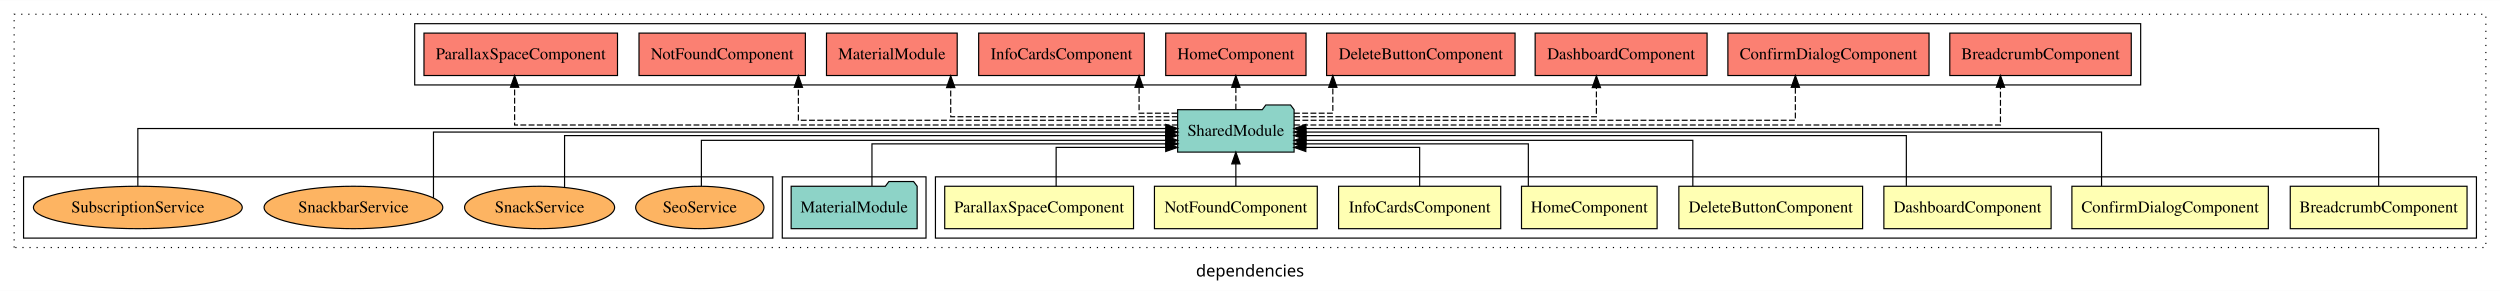
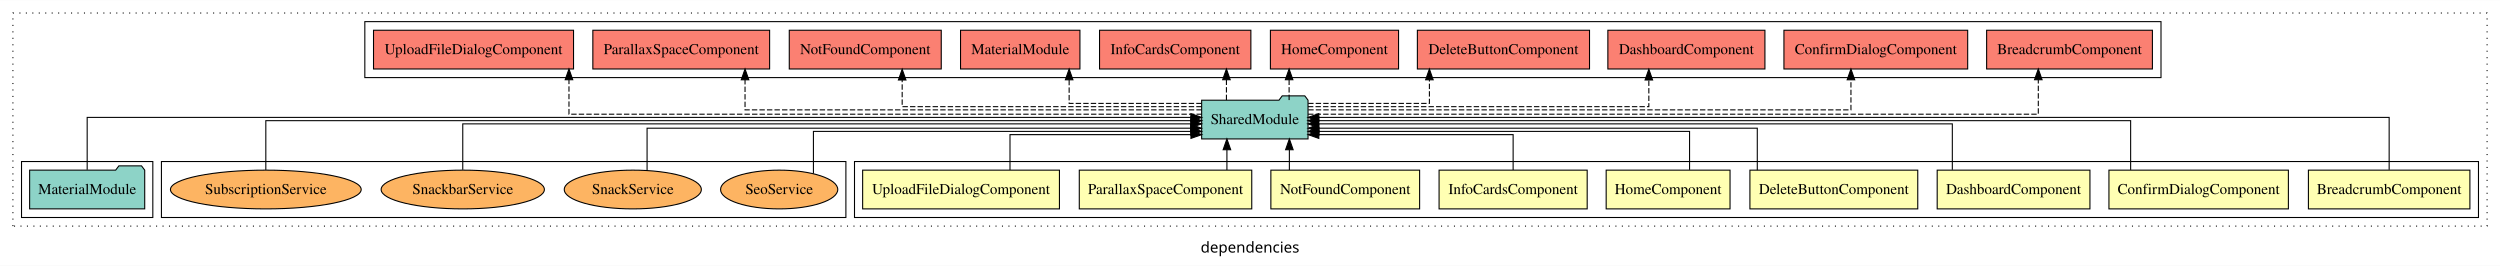
- <svg xmlns="http://www.w3.org/2000/svg" width="2122pt" height="247pt" viewBox="0.00 0.00 2122.00 246.80">
+ <svg xmlns="http://www.w3.org/2000/svg" width="2323pt" height="247pt" viewBox="0.00 0.00 2323.00 246.80">
  <g id="graph0" class="graph" transform="scale(1 1) rotate(0) translate(4 242.8)">
-     <polygon fill="white" stroke="transparent" points="-4,4 -4,-242.8 2118,-242.8 2118,4 -4,4" />
-     <text text-anchor="middle" x="1057" y="-8.2" font-family="sans-serif" font-size="14.00">dependencies</text>
+     <polygon fill="white" stroke="transparent" points="-4,4 -4,-242.8 2319,-242.8 2319,4 -4,4" />
+     <text text-anchor="middle" x="1157.5" y="-8.2" font-family="sans-serif" font-size="14.00">dependencies</text>
    <g id="clust1" class="cluster">
-       <polygon fill="none" stroke="black" stroke-dasharray="1,5" points="8,-32.8 8,-230.8 2106,-230.8 2106,-32.8 8,-32.8" />
+       <polygon fill="none" stroke="black" stroke-dasharray="1,5" points="8,-32.8 8,-230.8 2307,-230.8 2307,-32.8 8,-32.8" />
+     </g>
+     <g id="clust2" class="cluster">
+       <polygon fill="none" stroke="black" points="790,-40.8 790,-92.8 2299,-92.8 2299,-40.8 790,-40.8" />
+     </g>
+     <g id="clust15" class="cluster">
+       <polygon fill="none" stroke="black" points="146,-40.8 146,-92.8 782,-92.8 782,-40.8 146,-40.8" />
    </g>
    <g id="clust12" class="cluster">
-       <polygon fill="none" stroke="black" points="348,-170.8 348,-222.8 1813,-222.8 1813,-170.8 348,-170.8" />
-     </g>
-     <g id="clust2" class="cluster">
-       <polygon fill="none" stroke="black" points="790,-40.8 790,-92.8 2098,-92.8 2098,-40.8 790,-40.8" />
-     </g>
-     <g id="clust11" class="cluster">
-       <polygon fill="none" stroke="black" points="660,-40.8 660,-92.8 782,-92.8 782,-40.8 660,-40.8" />
-     </g>
-     <g id="clust14" class="cluster">
-       <polygon fill="none" stroke="black" points="16,-40.8 16,-92.8 652,-92.8 652,-40.8 16,-40.8" />
+       <polygon fill="none" stroke="black" points="16,-40.8 16,-92.8 138,-92.8 138,-40.8 16,-40.8" />
+     </g>
+     <g id="clust13" class="cluster">
+       <polygon fill="none" stroke="black" points="335,-170.8 335,-222.8 2004,-222.8 2004,-170.8 335,-170.8" />
    </g>
    <g id="node1" class="node">
-       <polygon fill="#ffffb3" stroke="black" points="2090.03,-84.8 1939.97,-84.8 1939.97,-48.8 2090.03,-48.8 2090.03,-84.8" />
-       <text text-anchor="middle" x="2015" y="-62.6" font-family="Times,serif" font-size="14.00">BreadcrumbComponent</text>
+       <polygon fill="#ffffb3" stroke="black" points="2291.03,-84.8 2140.97,-84.8 2140.97,-48.8 2291.03,-48.8 2291.03,-84.8" />
+       <text text-anchor="middle" x="2216" y="-62.6" font-family="Times,serif" font-size="14.00">BreadcrumbComponent</text>
+     </g>
+     <g id="node10" class="node">
+       <polygon fill="#8dd3c7" stroke="black" points="1211.42,-149.8 1208.42,-153.8 1187.42,-153.8 1184.42,-149.8 1112.58,-149.8 1112.58,-113.8 1211.42,-113.8 1211.42,-149.8" />
+       <text text-anchor="middle" x="1162" y="-127.6" font-family="Times,serif" font-size="14.00">SharedModule</text>
+     </g>
+     <g id="edge1" class="edge">
+       <path fill="none" stroke="black" d="M2216,-85.11C2216,-104.95 2216,-133.8 2216,-133.8 2216,-133.8 1221.42,-133.8 1221.42,-133.8" />
+       <polygon fill="black" stroke="black" points="1221.42,-130.3 1211.42,-133.8 1221.42,-137.3 1221.42,-130.3" />
+     </g>
+     <g id="node2" class="node">
+       <polygon fill="#ffffb3" stroke="black" points="2122.37,-84.8 1955.63,-84.8 1955.63,-48.8 2122.37,-48.8 2122.37,-84.8" />
+       <text text-anchor="middle" x="2039" y="-62.6" font-family="Times,serif" font-size="14.00">ConfirmDialogComponent</text>
+     </g>
+     <g id="edge2" class="edge">
+       <path fill="none" stroke="black" d="M1975.79,-84.97C1975.79,-103.89 1975.79,-130.8 1975.79,-130.8 1975.79,-130.8 1221.38,-130.8 1221.38,-130.8" />
+       <polygon fill="black" stroke="black" points="1221.38,-127.3 1211.38,-130.8 1221.38,-134.3 1221.38,-127.3" />
+     </g>
+     <g id="node3" class="node">
+       <polygon fill="#ffffb3" stroke="black" points="1937.97,-84.8 1796.03,-84.8 1796.03,-48.8 1937.97,-48.8 1937.97,-84.8" />
+       <text text-anchor="middle" x="1867" y="-62.6" font-family="Times,serif" font-size="14.00">DashboardComponent</text>
+     </g>
+     <g id="edge3" class="edge">
+       <path fill="none" stroke="black" d="M1810.1,-85.1C1810.1,-103.07 1810.1,-127.8 1810.1,-127.8 1810.1,-127.8 1221.24,-127.8 1221.24,-127.8" />
+       <polygon fill="black" stroke="black" points="1221.24,-124.3 1211.24,-127.8 1221.24,-131.3 1221.24,-124.3" />
+     </g>
+     <g id="node4" class="node">
+       <polygon fill="#ffffb3" stroke="black" points="1777.98,-84.8 1622.02,-84.8 1622.02,-48.8 1777.98,-48.8 1777.98,-84.8" />
+       <text text-anchor="middle" x="1700" y="-62.6" font-family="Times,serif" font-size="14.00">DeleteButtonComponent</text>
+     </g>
+     <g id="edge4" class="edge">
+       <path fill="none" stroke="black" d="M1628.87,-84.84C1628.87,-101.53 1628.87,-123.8 1628.87,-123.8 1628.87,-123.8 1221.52,-123.8 1221.52,-123.8" />
+       <polygon fill="black" stroke="black" points="1221.52,-120.3 1211.52,-123.8 1221.52,-127.3 1221.52,-120.3" />
+     </g>
+     <g id="node5" class="node">
+       <polygon fill="#ffffb3" stroke="black" points="1603.55,-84.8 1488.45,-84.8 1488.45,-48.8 1603.55,-48.8 1603.55,-84.8" />
+       <text text-anchor="middle" x="1546" y="-62.6" font-family="Times,serif" font-size="14.00">HomeComponent</text>
+     </g>
+     <g id="edge5" class="edge">
+       <path fill="none" stroke="black" d="M1565.94,-85.08C1565.94,-100.75 1565.94,-120.8 1565.94,-120.8 1565.94,-120.8 1221.53,-120.8 1221.53,-120.8" />
+       <polygon fill="black" stroke="black" points="1221.53,-117.3 1211.53,-120.8 1221.53,-124.3 1221.53,-117.3" />
+     </g>
+     <g id="node6" class="node">
+       <polygon fill="#ffffb3" stroke="black" points="1470.81,-84.8 1333.19,-84.8 1333.19,-48.8 1470.81,-48.8 1470.81,-84.8" />
+       <text text-anchor="middle" x="1402" y="-62.6" font-family="Times,serif" font-size="14.00">InfoCardsComponent</text>
+     </g>
+     <g id="edge6" class="edge">
+       <path fill="none" stroke="black" d="M1402,-84.92C1402,-99.58 1402,-117.8 1402,-117.8 1402,-117.8 1221.44,-117.8 1221.44,-117.8" />
+       <polygon fill="black" stroke="black" points="1221.44,-114.3 1211.44,-117.8 1221.44,-121.3 1221.44,-114.3" />
+     </g>
+     <g id="node7" class="node">
+       <polygon fill="#ffffb3" stroke="black" points="1315.11,-84.8 1176.89,-84.8 1176.89,-48.8 1315.11,-48.8 1315.11,-84.8" />
+       <text text-anchor="middle" x="1246" y="-62.6" font-family="Times,serif" font-size="14.00">NotFoundComponent</text>
+     </g>
+     <g id="edge7" class="edge">
+       <path fill="none" stroke="black" d="M1194.08,-84.91C1194.08,-84.91 1194.08,-103.79 1194.08,-103.79" />
+       <polygon fill="black" stroke="black" points="1190.58,-103.79 1194.08,-113.79 1197.58,-103.79 1190.58,-103.79" />
+     </g>
+     <g id="node8" class="node">
+       <polygon fill="#ffffb3" stroke="black" points="1159.13,-84.8 998.87,-84.8 998.87,-48.8 1159.13,-48.8 1159.13,-84.8" />
+       <text text-anchor="middle" x="1079" y="-62.6" font-family="Times,serif" font-size="14.00">ParallaxSpaceComponent</text>
+     </g>
+     <g id="edge8" class="edge">
+       <path fill="none" stroke="black" d="M1136.05,-84.91C1136.05,-84.91 1136.05,-103.79 1136.05,-103.79" />
+       <polygon fill="black" stroke="black" points="1132.55,-103.79 1136.05,-113.79 1139.55,-103.79 1132.55,-103.79" />
    </g>
    <g id="node9" class="node">
-       <polygon fill="#8dd3c7" stroke="black" points="1094.42,-149.8 1091.42,-153.8 1070.42,-153.8 1067.42,-149.8 995.58,-149.8 995.58,-113.8 1094.42,-113.8 1094.42,-149.8" />
-       <text text-anchor="middle" x="1045" y="-127.6" font-family="Times,serif" font-size="14.00">SharedModule</text>
-     </g>
-     <g id="edge1" class="edge">
-       <path fill="none" stroke="black" d="M2015,-85.11C2015,-104.95 2015,-133.8 2015,-133.8 2015,-133.8 1104.44,-133.8 1104.44,-133.8" />
-       <polygon fill="black" stroke="black" points="1104.44,-130.3 1094.44,-133.8 1104.44,-137.3 1104.44,-130.3" />
-     </g>
-     <g id="node2" class="node">
-       <polygon fill="#ffffb3" stroke="black" points="1921.37,-84.8 1754.63,-84.8 1754.63,-48.8 1921.37,-48.8 1921.37,-84.8" />
-       <text text-anchor="middle" x="1838" y="-62.6" font-family="Times,serif" font-size="14.00">ConfirmDialogComponent</text>
-     </g>
-     <g id="edge2" class="edge">
-       <path fill="none" stroke="black" d="M1779.79,-84.97C1779.79,-103.89 1779.79,-130.8 1779.79,-130.8 1779.79,-130.8 1104.35,-130.8 1104.35,-130.8" />
-       <polygon fill="black" stroke="black" points="1104.35,-127.3 1094.35,-130.8 1104.35,-134.3 1104.35,-127.3" />
-     </g>
-     <g id="node3" class="node">
-       <polygon fill="#ffffb3" stroke="black" points="1736.97,-84.8 1595.03,-84.8 1595.03,-48.8 1736.97,-48.8 1736.97,-84.8" />
-       <text text-anchor="middle" x="1666" y="-62.6" font-family="Times,serif" font-size="14.00">DashboardComponent</text>
-     </g>
-     <g id="edge3" class="edge">
-       <path fill="none" stroke="black" d="M1614.1,-85.1C1614.1,-103.07 1614.1,-127.8 1614.1,-127.8 1614.1,-127.8 1104.51,-127.8 1104.51,-127.8" />
-       <polygon fill="black" stroke="black" points="1104.51,-124.3 1094.51,-127.8 1104.51,-131.3 1104.51,-124.3" />
-     </g>
-     <g id="node4" class="node">
-       <polygon fill="#ffffb3" stroke="black" points="1576.98,-84.8 1421.02,-84.8 1421.02,-48.8 1576.98,-48.8 1576.98,-84.8" />
-       <text text-anchor="middle" x="1499" y="-62.6" font-family="Times,serif" font-size="14.00">DeleteButtonComponent</text>
-     </g>
-     <g id="edge4" class="edge">
-       <path fill="none" stroke="black" d="M1432.87,-84.84C1432.87,-101.53 1432.87,-123.8 1432.87,-123.8 1432.87,-123.8 1104.52,-123.8 1104.52,-123.8" />
-       <polygon fill="black" stroke="black" points="1104.52,-120.3 1094.52,-123.8 1104.52,-127.3 1104.52,-120.3" />
-     </g>
-     <g id="node5" class="node">
-       <polygon fill="#ffffb3" stroke="black" points="1402.55,-84.8 1287.45,-84.8 1287.45,-48.8 1402.55,-48.8 1402.55,-84.8" />
-       <text text-anchor="middle" x="1345" y="-62.6" font-family="Times,serif" font-size="14.00">HomeComponent</text>
-     </g>
-     <g id="edge5" class="edge">
-       <path fill="none" stroke="black" d="M1293.25,-85.08C1293.25,-100.75 1293.25,-120.8 1293.25,-120.8 1293.25,-120.8 1104.34,-120.8 1104.34,-120.8" />
-       <polygon fill="black" stroke="black" points="1104.34,-117.3 1094.34,-120.8 1104.34,-124.3 1104.34,-117.3" />
-     </g>
-     <g id="node6" class="node">
-       <polygon fill="#ffffb3" stroke="black" points="1269.81,-84.8 1132.19,-84.8 1132.19,-48.8 1269.81,-48.8 1269.81,-84.8" />
-       <text text-anchor="middle" x="1201" y="-62.6" font-family="Times,serif" font-size="14.00">InfoCardsComponent</text>
-     </g>
-     <g id="edge6" class="edge">
-       <path fill="none" stroke="black" d="M1201,-84.92C1201,-99.58 1201,-117.8 1201,-117.8 1201,-117.8 1104.36,-117.8 1104.36,-117.8" />
-       <polygon fill="black" stroke="black" points="1104.36,-114.3 1094.36,-117.8 1104.36,-121.3 1104.36,-114.3" />
-     </g>
-     <g id="node7" class="node">
-       <polygon fill="#ffffb3" stroke="black" points="1114.11,-84.8 975.89,-84.8 975.89,-48.8 1114.11,-48.8 1114.11,-84.8" />
-       <text text-anchor="middle" x="1045" y="-62.6" font-family="Times,serif" font-size="14.00">NotFoundComponent</text>
-     </g>
-     <g id="edge7" class="edge">
-       <path fill="none" stroke="black" d="M1045,-84.91C1045,-84.91 1045,-103.79 1045,-103.79" />
-       <polygon fill="black" stroke="black" points="1041.5,-103.79 1045,-113.79 1048.5,-103.79 1041.5,-103.79" />
-     </g>
-     <g id="node8" class="node">
-       <polygon fill="#ffffb3" stroke="black" points="958.13,-84.8 797.87,-84.8 797.87,-48.8 958.13,-48.8 958.13,-84.8" />
-       <text text-anchor="middle" x="878" y="-62.6" font-family="Times,serif" font-size="14.00">ParallaxSpaceComponent</text>
-     </g>
-     <g id="edge8" class="edge">
-       <path fill="none" stroke="black" d="M892.45,-84.92C892.45,-99.58 892.45,-117.8 892.45,-117.8 892.45,-117.8 985.47,-117.8 985.47,-117.8" />
-       <polygon fill="black" stroke="black" points="985.47,-121.3 995.47,-117.8 985.47,-114.3 985.47,-121.3" />
+       <polygon fill="#ffffb3" stroke="black" points="980.43,-84.8 797.57,-84.8 797.57,-48.8 980.43,-48.8 980.43,-84.8" />
+       <text text-anchor="middle" x="889" y="-62.6" font-family="Times,serif" font-size="14.00">UploadFileDialogComponent</text>
+     </g>
+     <g id="edge9" class="edge">
+       <path fill="none" stroke="black" d="M934.49,-84.92C934.49,-99.58 934.49,-117.8 934.49,-117.8 934.49,-117.8 1102.63,-117.8 1102.63,-117.8" />
+       <polygon fill="black" stroke="black" points="1102.63,-121.3 1112.63,-117.8 1102.63,-114.3 1102.63,-121.3" />
+     </g>
+     <g id="node12" class="node">
+       <polygon fill="#fb8072" stroke="black" points="1996.02,-214.8 1841.98,-214.8 1841.98,-178.8 1996.02,-178.8 1996.02,-214.8" />
+       <text text-anchor="middle" x="1919" y="-192.6" font-family="Times,serif" font-size="14.00">BreadcrumbComponent </text>
+     </g>
+     <g id="edge11" class="edge">
+       <path fill="none" stroke="black" stroke-dasharray="5,2" d="M1211.47,-136.8C1375.32,-136.8 1889.99,-136.8 1889.99,-136.8 1889.99,-136.8 1889.99,-168.8 1889.99,-168.8" />
+       <polygon fill="black" stroke="black" points="1886.49,-168.8 1889.99,-178.8 1893.49,-168.8 1886.49,-168.8" />
+     </g>
+     <g id="node13" class="node">
+       <polygon fill="#fb8072" stroke="black" points="1824.37,-214.8 1653.63,-214.8 1653.63,-178.8 1824.37,-178.8 1824.37,-214.8" />
+       <text text-anchor="middle" x="1739" y="-192.6" font-family="Times,serif" font-size="14.00">ConfirmDialogComponent </text>
+     </g>
+     <g id="edge12" class="edge">
+       <path fill="none" stroke="black" stroke-dasharray="5,2" d="M1211.64,-140.8C1347.6,-140.8 1715.9,-140.8 1715.9,-140.8 1715.9,-140.8 1715.9,-168.77 1715.9,-168.77" />
+       <polygon fill="black" stroke="black" points="1712.4,-168.77 1715.9,-178.77 1719.4,-168.77 1712.4,-168.77" />
+     </g>
+     <g id="node14" class="node">
+       <polygon fill="#fb8072" stroke="black" points="1635.97,-214.8 1490.03,-214.8 1490.03,-178.8 1635.97,-178.8 1635.97,-214.8" />
+       <text text-anchor="middle" x="1563" y="-192.6" font-family="Times,serif" font-size="14.00">DashboardComponent </text>
+     </g>
+     <g id="edge13" class="edge">
+       <path fill="none" stroke="black" stroke-dasharray="5,2" d="M1211.37,-143.8C1311.3,-143.8 1528.1,-143.8 1528.1,-143.8 1528.1,-143.8 1528.1,-168.56 1528.1,-168.56" />
+       <polygon fill="black" stroke="black" points="1524.6,-168.56 1528.1,-178.56 1531.6,-168.56 1524.6,-168.56" />
+     </g>
+     <g id="node15" class="node">
+       <polygon fill="#fb8072" stroke="black" points="1472.98,-214.8 1313.02,-214.8 1313.02,-178.8 1472.98,-178.8 1472.98,-214.8" />
+       <text text-anchor="middle" x="1393" y="-192.6" font-family="Times,serif" font-size="14.00">DeleteButtonComponent </text>
+     </g>
+     <g id="edge14" class="edge">
+       <path fill="none" stroke="black" stroke-dasharray="5,2" d="M1211.55,-146.8C1259.25,-146.8 1324.2,-146.8 1324.2,-146.8 1324.2,-146.8 1324.2,-168.75 1324.2,-168.75" />
+       <polygon fill="black" stroke="black" points="1320.7,-168.75 1324.2,-178.75 1327.7,-168.75 1320.7,-168.75" />
+     </g>
+     <g id="node16" class="node">
+       <polygon fill="#fb8072" stroke="black" points="1295.54,-214.8 1176.46,-214.8 1176.46,-178.8 1295.54,-178.8 1295.54,-214.8" />
+       <text text-anchor="middle" x="1236" y="-192.6" font-family="Times,serif" font-size="14.00">HomeComponent </text>
+     </g>
+     <g id="edge15" class="edge">
+       <path fill="none" stroke="black" stroke-dasharray="5,2" d="M1193.84,-149.91C1193.84,-149.91 1193.84,-168.79 1193.84,-168.79" />
+       <polygon fill="black" stroke="black" points="1190.34,-168.79 1193.84,-178.79 1197.34,-168.79 1190.34,-168.79" />
+     </g>
+     <g id="node17" class="node">
+       <polygon fill="#fb8072" stroke="black" points="1158.31,-214.8 1017.69,-214.8 1017.69,-178.8 1158.31,-178.8 1158.31,-214.8" />
+       <text text-anchor="middle" x="1088" y="-192.6" font-family="Times,serif" font-size="14.00">InfoCardsComponent </text>
+     </g>
+     <g id="edge16" class="edge">
+       <path fill="none" stroke="black" stroke-dasharray="5,2" d="M1135.6,-149.91C1135.6,-149.91 1135.6,-168.79 1135.6,-168.79" />
+       <polygon fill="black" stroke="black" points="1132.1,-168.79 1135.6,-178.79 1139.1,-168.79 1132.1,-168.79" />
+     </g>
+     <g id="node18" class="node">
+       <polygon fill="#fb8072" stroke="black" points="999.47,-214.8 888.53,-214.8 888.53,-178.8 999.47,-178.8 999.47,-214.8" />
+       <text text-anchor="middle" x="944" y="-192.6" font-family="Times,serif" font-size="14.00">MaterialModule </text>
+     </g>
+     <g id="edge17" class="edge">
+       <path fill="none" stroke="black" stroke-dasharray="5,2" d="M1112.55,-146.8C1061.57,-146.8 989.45,-146.8 989.45,-146.8 989.45,-146.8 989.45,-168.75 989.45,-168.75" />
+       <polygon fill="black" stroke="black" points="985.95,-168.75 989.45,-178.75 992.95,-168.75 985.95,-168.75" />
+     </g>
+     <g id="node19" class="node">
+       <polygon fill="#fb8072" stroke="black" points="870.61,-214.8 729.39,-214.8 729.39,-178.8 870.61,-178.8 870.61,-214.8" />
+       <text text-anchor="middle" x="800" y="-192.6" font-family="Times,serif" font-size="14.00">NotFoundComponent </text>
+     </g>
+     <g id="edge18" class="edge">
+       <path fill="none" stroke="black" stroke-dasharray="5,2" d="M1112.58,-143.8C1021.04,-143.8 834.3,-143.8 834.3,-143.8 834.3,-143.8 834.3,-168.56 834.3,-168.56" />
+       <polygon fill="black" stroke="black" points="830.8,-168.56 834.3,-178.56 837.8,-168.56 830.8,-168.56" />
+     </g>
+     <g id="node20" class="node">
+       <polygon fill="#fb8072" stroke="black" points="711.13,-214.8 546.87,-214.8 546.87,-178.8 711.13,-178.8 711.13,-214.8" />
+       <text text-anchor="middle" x="629" y="-192.6" font-family="Times,serif" font-size="14.00">ParallaxSpaceComponent </text>
+     </g>
+     <g id="edge19" class="edge">
+       <path fill="none" stroke="black" stroke-dasharray="5,2" d="M1112.65,-140.8C991.32,-140.8 688.29,-140.8 688.29,-140.8 688.29,-140.8 688.29,-168.77 688.29,-168.77" />
+       <polygon fill="black" stroke="black" points="684.79,-168.77 688.29,-178.77 691.79,-168.77 684.79,-168.77" />
+     </g>
+     <g id="node21" class="node">
+       <polygon fill="#fb8072" stroke="black" points="528.93,-214.8 343.07,-214.8 343.07,-178.8 528.93,-178.8 528.93,-214.8" />
+       <text text-anchor="middle" x="436" y="-192.6" font-family="Times,serif" font-size="14.00">UploadFileDialogComponent </text>
+     </g>
+     <g id="edge20" class="edge">
+       <path fill="none" stroke="black" stroke-dasharray="5,2" d="M1112.79,-136.8C963.3,-136.8 524.69,-136.8 524.69,-136.8 524.69,-136.8 524.69,-168.8 524.69,-168.8" />
+       <polygon fill="black" stroke="black" points="521.19,-168.8 524.69,-178.8 528.19,-168.8 521.19,-168.8" />
    </g>
    <g id="node11" class="node">
-       <polygon fill="#fb8072" stroke="black" points="1805.02,-214.8 1650.98,-214.8 1650.98,-178.8 1805.02,-178.8 1805.02,-214.8" />
-       <text text-anchor="middle" x="1728" y="-192.6" font-family="Times,serif" font-size="14.00">BreadcrumbComponent </text>
+       <polygon fill="#8dd3c7" stroke="black" points="130.47,-84.8 127.47,-88.8 106.47,-88.8 103.47,-84.8 23.53,-84.8 23.53,-48.8 130.47,-48.8 130.47,-84.8" />
+       <text text-anchor="middle" x="77" y="-62.6" font-family="Times,serif" font-size="14.00">MaterialModule</text>
    </g>
    <g id="edge10" class="edge">
-       <path fill="none" stroke="black" stroke-dasharray="5,2" d="M1094.31,-136.8C1245.76,-136.8 1693.99,-136.8 1693.99,-136.8 1693.99,-136.8 1693.99,-168.8 1693.99,-168.8" />
-       <polygon fill="black" stroke="black" points="1690.49,-168.8 1693.99,-178.8 1697.49,-168.8 1690.49,-168.8" />
-     </g>
-     <g id="node12" class="node">
-       <polygon fill="#fb8072" stroke="black" points="1633.37,-214.8 1462.63,-214.8 1462.63,-178.8 1633.37,-178.8 1633.37,-214.8" />
-       <text text-anchor="middle" x="1548" y="-192.6" font-family="Times,serif" font-size="14.00">ConfirmDialogComponent </text>
-     </g>
-     <g id="edge11" class="edge">
-       <path fill="none" stroke="black" stroke-dasharray="5,2" d="M1094.48,-140.8C1216.11,-140.8 1519.9,-140.8 1519.9,-140.8 1519.9,-140.8 1519.9,-168.77 1519.9,-168.77" />
-       <polygon fill="black" stroke="black" points="1516.4,-168.77 1519.9,-178.77 1523.4,-168.77 1516.4,-168.77" />
-     </g>
-     <g id="node13" class="node">
-       <polygon fill="#fb8072" stroke="black" points="1444.97,-214.8 1299.03,-214.8 1299.03,-178.8 1444.97,-178.8 1444.97,-214.8" />
-       <text text-anchor="middle" x="1372" y="-192.6" font-family="Times,serif" font-size="14.00">DashboardComponent </text>
-     </g>
-     <g id="edge12" class="edge">
-       <path fill="none" stroke="black" stroke-dasharray="5,2" d="M1094.51,-143.8C1181.12,-143.8 1351.02,-143.8 1351.02,-143.8 1351.02,-143.8 1351.02,-168.56 1351.02,-168.56" />
-       <polygon fill="black" stroke="black" points="1347.52,-168.56 1351.02,-178.56 1354.52,-168.56 1347.52,-168.56" />
-     </g>
-     <g id="node14" class="node">
-       <polygon fill="#fb8072" stroke="black" points="1281.98,-214.8 1122.02,-214.8 1122.02,-178.8 1281.98,-178.8 1281.98,-214.8" />
-       <text text-anchor="middle" x="1202" y="-192.6" font-family="Times,serif" font-size="14.00">DeleteButtonComponent </text>
-     </g>
-     <g id="edge13" class="edge">
-       <path fill="none" stroke="black" stroke-dasharray="5,2" d="M1094.3,-146.8C1111.83,-146.8 1127.3,-146.8 1127.3,-146.8 1127.3,-146.8 1127.3,-168.75 1127.3,-168.75" />
-       <polygon fill="black" stroke="black" points="1123.8,-168.75 1127.3,-178.75 1130.8,-168.75 1123.8,-168.75" />
-     </g>
-     <g id="node15" class="node">
-       <polygon fill="#fb8072" stroke="black" points="1104.54,-214.8 985.46,-214.8 985.46,-178.8 1104.54,-178.8 1104.54,-214.8" />
-       <text text-anchor="middle" x="1045" y="-192.6" font-family="Times,serif" font-size="14.00">HomeComponent </text>
-     </g>
-     <g id="edge14" class="edge">
-       <path fill="none" stroke="black" stroke-dasharray="5,2" d="M1045,-149.91C1045,-149.91 1045,-168.79 1045,-168.79" />
-       <polygon fill="black" stroke="black" points="1041.5,-168.79 1045,-178.79 1048.5,-168.79 1041.5,-168.79" />
-     </g>
-     <g id="node16" class="node">
-       <polygon fill="#fb8072" stroke="black" points="967.31,-214.8 826.69,-214.8 826.69,-178.8 967.31,-178.8 967.31,-214.8" />
-       <text text-anchor="middle" x="897" y="-192.6" font-family="Times,serif" font-size="14.00">InfoCardsComponent </text>
-     </g>
-     <g id="edge15" class="edge">
-       <path fill="none" stroke="black" stroke-dasharray="5,2" d="M995.32,-146.8C978.03,-146.8 962.86,-146.8 962.86,-146.8 962.86,-146.8 962.86,-168.75 962.86,-168.75" />
-       <polygon fill="black" stroke="black" points="959.36,-168.75 962.86,-178.75 966.36,-168.75 959.36,-168.75" />
-     </g>
-     <g id="node17" class="node">
-       <polygon fill="#fb8072" stroke="black" points="808.47,-214.8 697.53,-214.8 697.53,-178.8 808.47,-178.8 808.47,-214.8" />
-       <text text-anchor="middle" x="753" y="-192.6" font-family="Times,serif" font-size="14.00">MaterialModule </text>
-     </g>
-     <g id="edge16" class="edge">
-       <path fill="none" stroke="black" stroke-dasharray="5,2" d="M995.73,-143.8C924.96,-143.8 802.96,-143.8 802.96,-143.8 802.96,-143.8 802.96,-168.56 802.96,-168.56" />
-       <polygon fill="black" stroke="black" points="799.46,-168.56 802.96,-178.56 806.46,-168.56 799.46,-168.56" />
-     </g>
-     <g id="node18" class="node">
-       <polygon fill="#fb8072" stroke="black" points="679.61,-214.8 538.39,-214.8 538.39,-178.8 679.61,-178.8 679.61,-214.8" />
-       <text text-anchor="middle" x="609" y="-192.6" font-family="Times,serif" font-size="14.00">NotFoundComponent </text>
-     </g>
-     <g id="edge17" class="edge">
-       <path fill="none" stroke="black" stroke-dasharray="5,2" d="M995.69,-140.8C894.68,-140.8 673.66,-140.8 673.66,-140.8 673.66,-140.8 673.66,-168.77 673.66,-168.77" />
-       <polygon fill="black" stroke="black" points="670.16,-168.77 673.66,-178.77 677.16,-168.77 670.16,-168.77" />
-     </g>
-     <g id="node19" class="node">
-       <polygon fill="#fb8072" stroke="black" points="520.13,-214.8 355.87,-214.8 355.87,-178.8 520.13,-178.8 520.13,-214.8" />
-       <text text-anchor="middle" x="438" y="-192.6" font-family="Times,serif" font-size="14.00">ParallaxSpaceComponent </text>
-     </g>
-     <g id="edge18" class="edge">
-       <path fill="none" stroke="black" stroke-dasharray="5,2" d="M995.68,-136.8C850.17,-136.8 432.8,-136.8 432.8,-136.8 432.8,-136.8 432.8,-168.8 432.8,-168.8" />
-       <polygon fill="black" stroke="black" points="429.3,-168.8 432.8,-178.8 436.3,-168.8 429.3,-168.8" />
-     </g>
-     <g id="node10" class="node">
-       <polygon fill="#8dd3c7" stroke="black" points="774.47,-84.8 771.47,-88.8 750.47,-88.8 747.47,-84.8 667.53,-84.8 667.53,-48.8 774.47,-48.8 774.47,-84.8" />
-       <text text-anchor="middle" x="721" y="-62.6" font-family="Times,serif" font-size="14.00">MaterialModule</text>
-     </g>
-     <g id="edge9" class="edge">
-       <path fill="none" stroke="black" d="M736.12,-85.08C736.12,-100.75 736.12,-120.8 736.12,-120.8 736.12,-120.8 985.72,-120.8 985.72,-120.8" />
-       <polygon fill="black" stroke="black" points="985.72,-124.3 995.72,-120.8 985.72,-117.3 985.72,-124.3" />
-     </g>
-     <g id="node20" class="node">
-       <ellipse fill="#fdb462" stroke="black" cx="590" cy="-66.8" rx="54.45" ry="18" />
-       <text text-anchor="middle" x="590" y="-62.6" font-family="Times,serif" font-size="14.00">SeoService</text>
-     </g>
-     <g id="edge19" class="edge">
-       <path fill="none" stroke="black" d="M591.33,-84.84C591.33,-101.53 591.33,-123.8 591.33,-123.8 591.33,-123.8 985.59,-123.8 985.59,-123.8" />
-       <polygon fill="black" stroke="black" points="985.59,-127.3 995.59,-123.8 985.59,-120.3 985.59,-127.3" />
-     </g>
-     <g id="node21" class="node">
-       <ellipse fill="#fdb462" stroke="black" cx="454" cy="-66.8" rx="63.68" ry="18" />
-       <text text-anchor="middle" x="454" y="-62.6" font-family="Times,serif" font-size="14.00">SnackService</text>
-     </g>
-     <g id="edge20" class="edge">
-       <path fill="none" stroke="black" d="M475.2,-83.79C475.2,-101.84 475.2,-127.8 475.2,-127.8 475.2,-127.8 985.43,-127.8 985.43,-127.8" />
-       <polygon fill="black" stroke="black" points="985.43,-131.3 995.43,-127.8 985.43,-124.3 985.43,-131.3" />
+       <path fill="none" stroke="black" d="M77,-85.11C77,-104.95 77,-133.8 77,-133.8 77,-133.8 1102.56,-133.8 1102.56,-133.8" />
+       <polygon fill="black" stroke="black" points="1102.56,-137.3 1112.56,-133.8 1102.56,-130.3 1102.56,-137.3" />
    </g>
    <g id="node22" class="node">
-       <ellipse fill="#fdb462" stroke="black" cx="296" cy="-66.8" rx="75.84" ry="18" />
-       <text text-anchor="middle" x="296" y="-62.6" font-family="Times,serif" font-size="14.00">SnackbarService</text>
+       <ellipse fill="#fdb462" stroke="black" cx="720" cy="-66.8" rx="54.45" ry="18" />
+       <text text-anchor="middle" x="720" y="-62.6" font-family="Times,serif" font-size="14.00">SeoService</text>
    </g>
    <g id="edge21" class="edge">
-       <path fill="none" stroke="black" d="M363.93,-74.91C363.93,-92.13 363.93,-130.8 363.93,-130.8 363.93,-130.8 985.75,-130.8 985.75,-130.8" />
-       <polygon fill="black" stroke="black" points="985.75,-134.3 995.75,-130.8 985.75,-127.3 985.75,-134.3" />
+       <path fill="none" stroke="black" d="M751.83,-81.56C751.83,-97.54 751.83,-120.8 751.83,-120.8 751.83,-120.8 1102.52,-120.8 1102.52,-120.8" />
+       <polygon fill="black" stroke="black" points="1102.52,-124.3 1112.52,-120.8 1102.52,-117.3 1102.52,-124.3" />
    </g>
    <g id="node23" class="node">
-       <ellipse fill="#fdb462" stroke="black" cx="113" cy="-66.8" rx="88.62" ry="18" />
-       <text text-anchor="middle" x="113" y="-62.6" font-family="Times,serif" font-size="14.00">SubscriptionService</text>
+       <ellipse fill="#fdb462" stroke="black" cx="584" cy="-66.8" rx="63.68" ry="18" />
+       <text text-anchor="middle" x="584" y="-62.6" font-family="Times,serif" font-size="14.00">SnackService</text>
    </g>
    <g id="edge22" class="edge">
-       <path fill="none" stroke="black" d="M113,-85.11C113,-104.95 113,-133.8 113,-133.8 113,-133.8 985.55,-133.8 985.55,-133.8" />
-       <polygon fill="black" stroke="black" points="985.55,-137.3 995.55,-133.8 985.55,-130.3 985.55,-137.3" />
+       <path fill="none" stroke="black" d="M597.26,-84.52C597.26,-101.26 597.26,-123.8 597.26,-123.8 597.26,-123.8 1102.38,-123.8 1102.38,-123.8" />
+       <polygon fill="black" stroke="black" points="1102.38,-127.3 1112.38,-123.8 1102.38,-120.3 1102.38,-127.3" />
+     </g>
+     <g id="node24" class="node">
+       <ellipse fill="#fdb462" stroke="black" cx="426" cy="-66.8" rx="75.84" ry="18" />
+       <text text-anchor="middle" x="426" y="-62.6" font-family="Times,serif" font-size="14.00">SnackbarService</text>
+     </g>
+     <g id="edge23" class="edge">
+       <path fill="none" stroke="black" d="M426,-85.1C426,-103.07 426,-127.8 426,-127.8 426,-127.8 1102.57,-127.8 1102.57,-127.8" />
+       <polygon fill="black" stroke="black" points="1102.57,-131.3 1112.57,-127.8 1102.57,-124.3 1102.57,-131.3" />
+     </g>
+     <g id="node25" class="node">
+       <ellipse fill="#fdb462" stroke="black" cx="243" cy="-66.8" rx="88.62" ry="18" />
+       <text text-anchor="middle" x="243" y="-62.6" font-family="Times,serif" font-size="14.00">SubscriptionService</text>
+     </g>
+     <g id="edge24" class="edge">
+       <path fill="none" stroke="black" d="M243,-84.97C243,-103.89 243,-130.8 243,-130.8 243,-130.8 1102.59,-130.8 1102.59,-130.8" />
+       <polygon fill="black" stroke="black" points="1102.59,-134.3 1112.59,-130.8 1102.59,-127.3 1102.59,-134.3" />
    </g>
  </g>
</svg>
